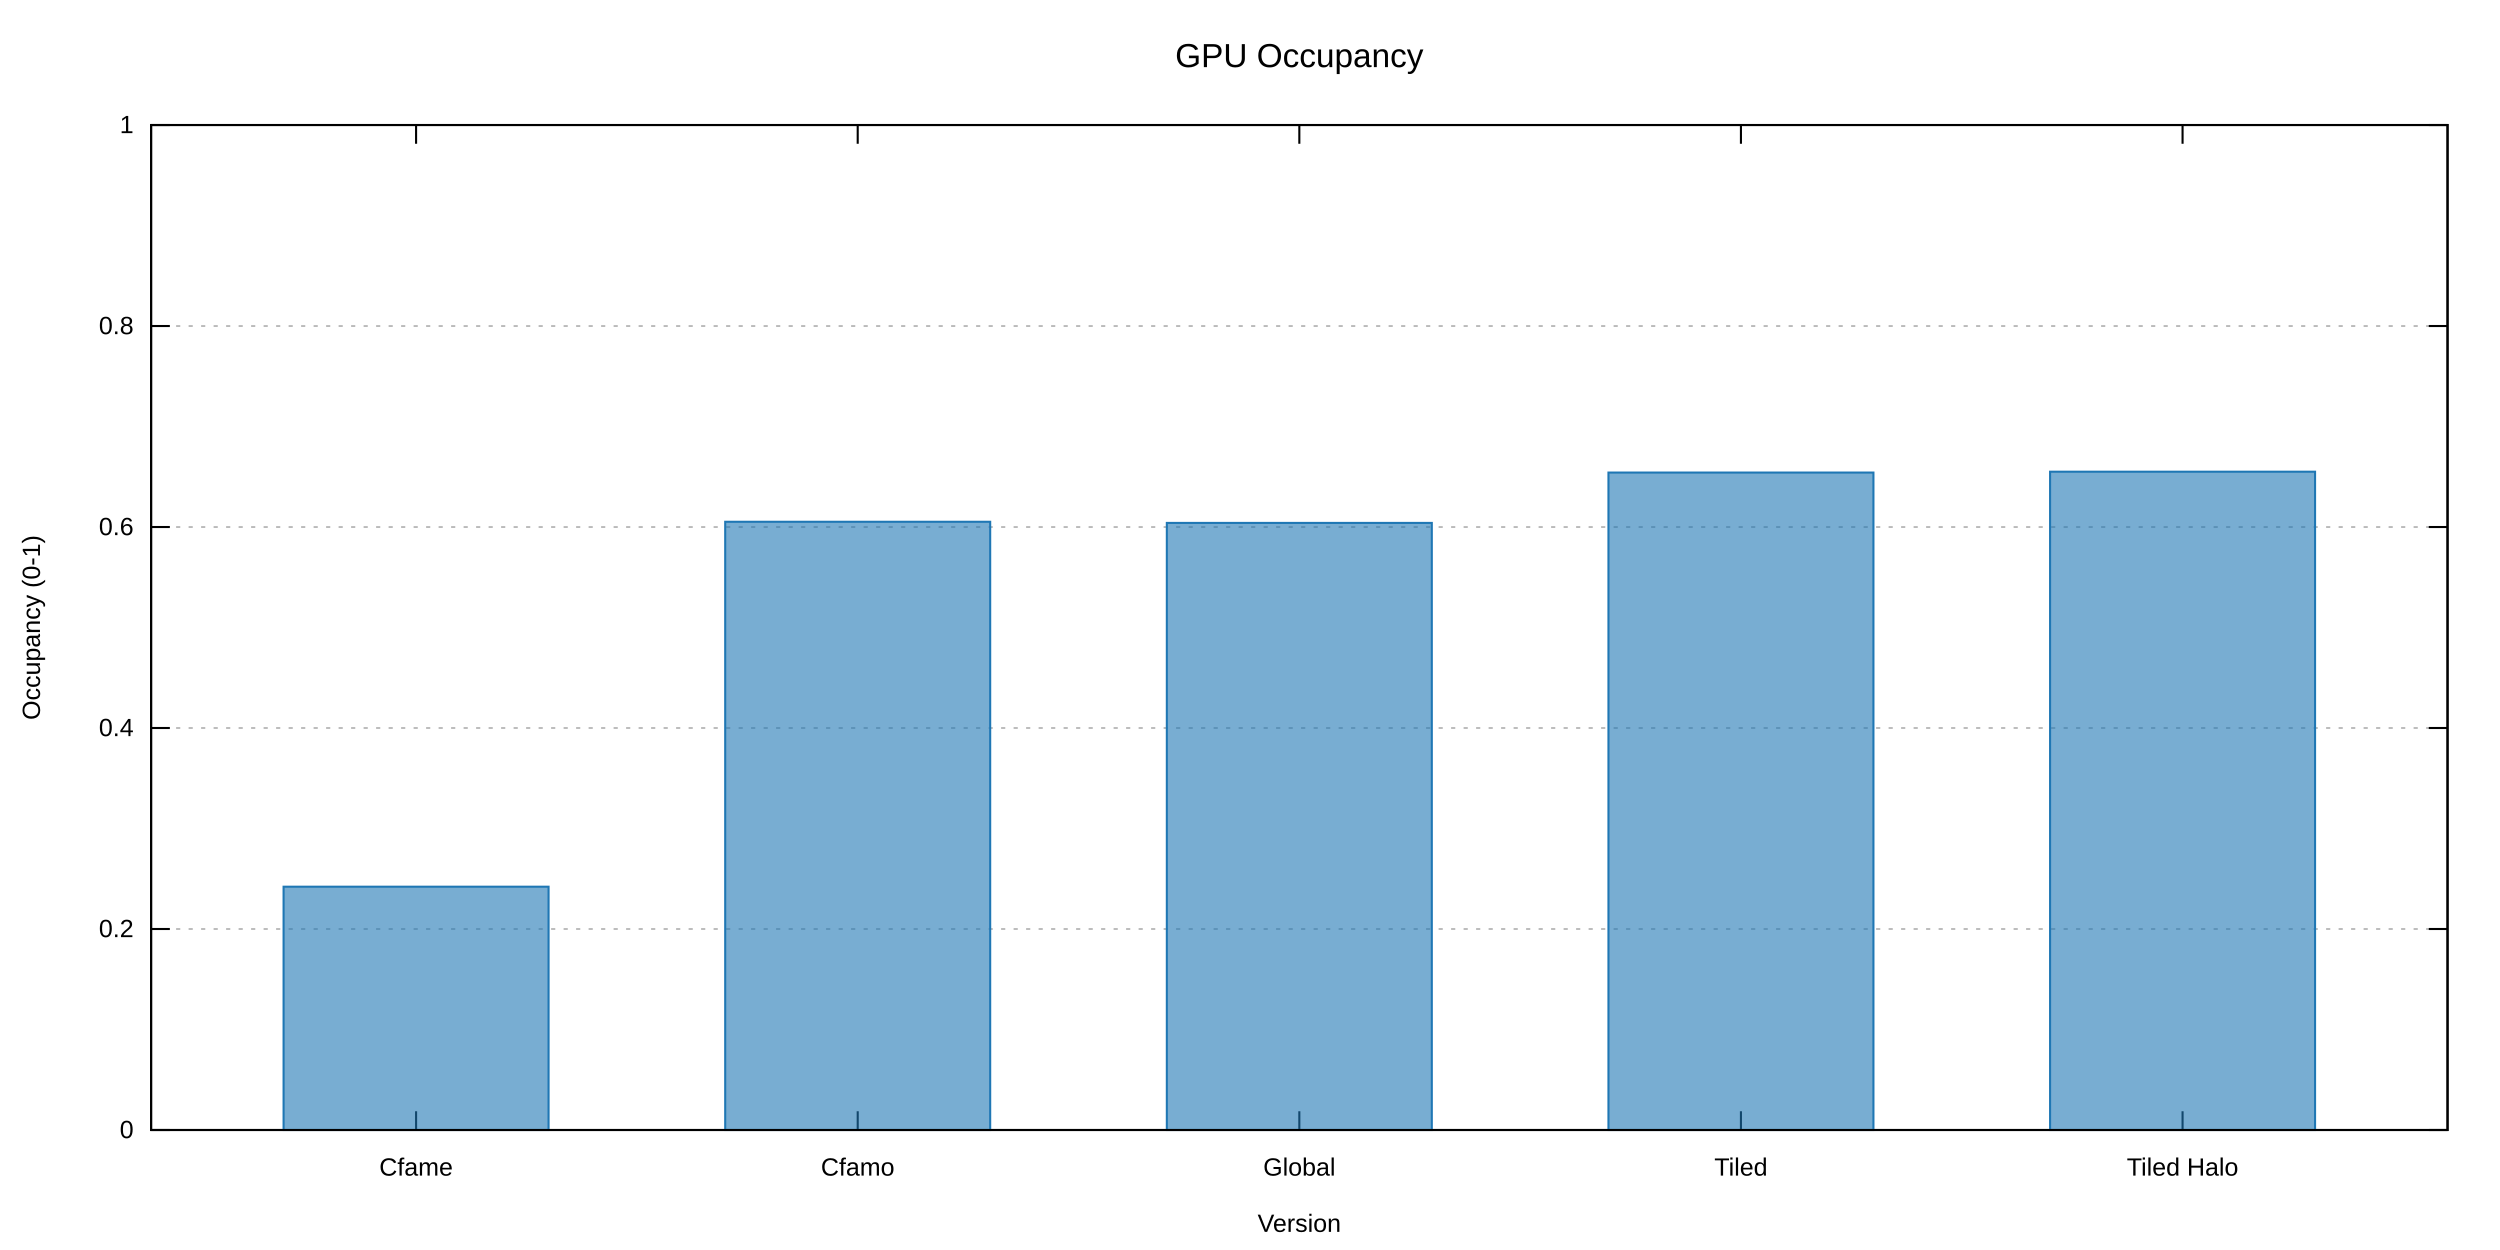
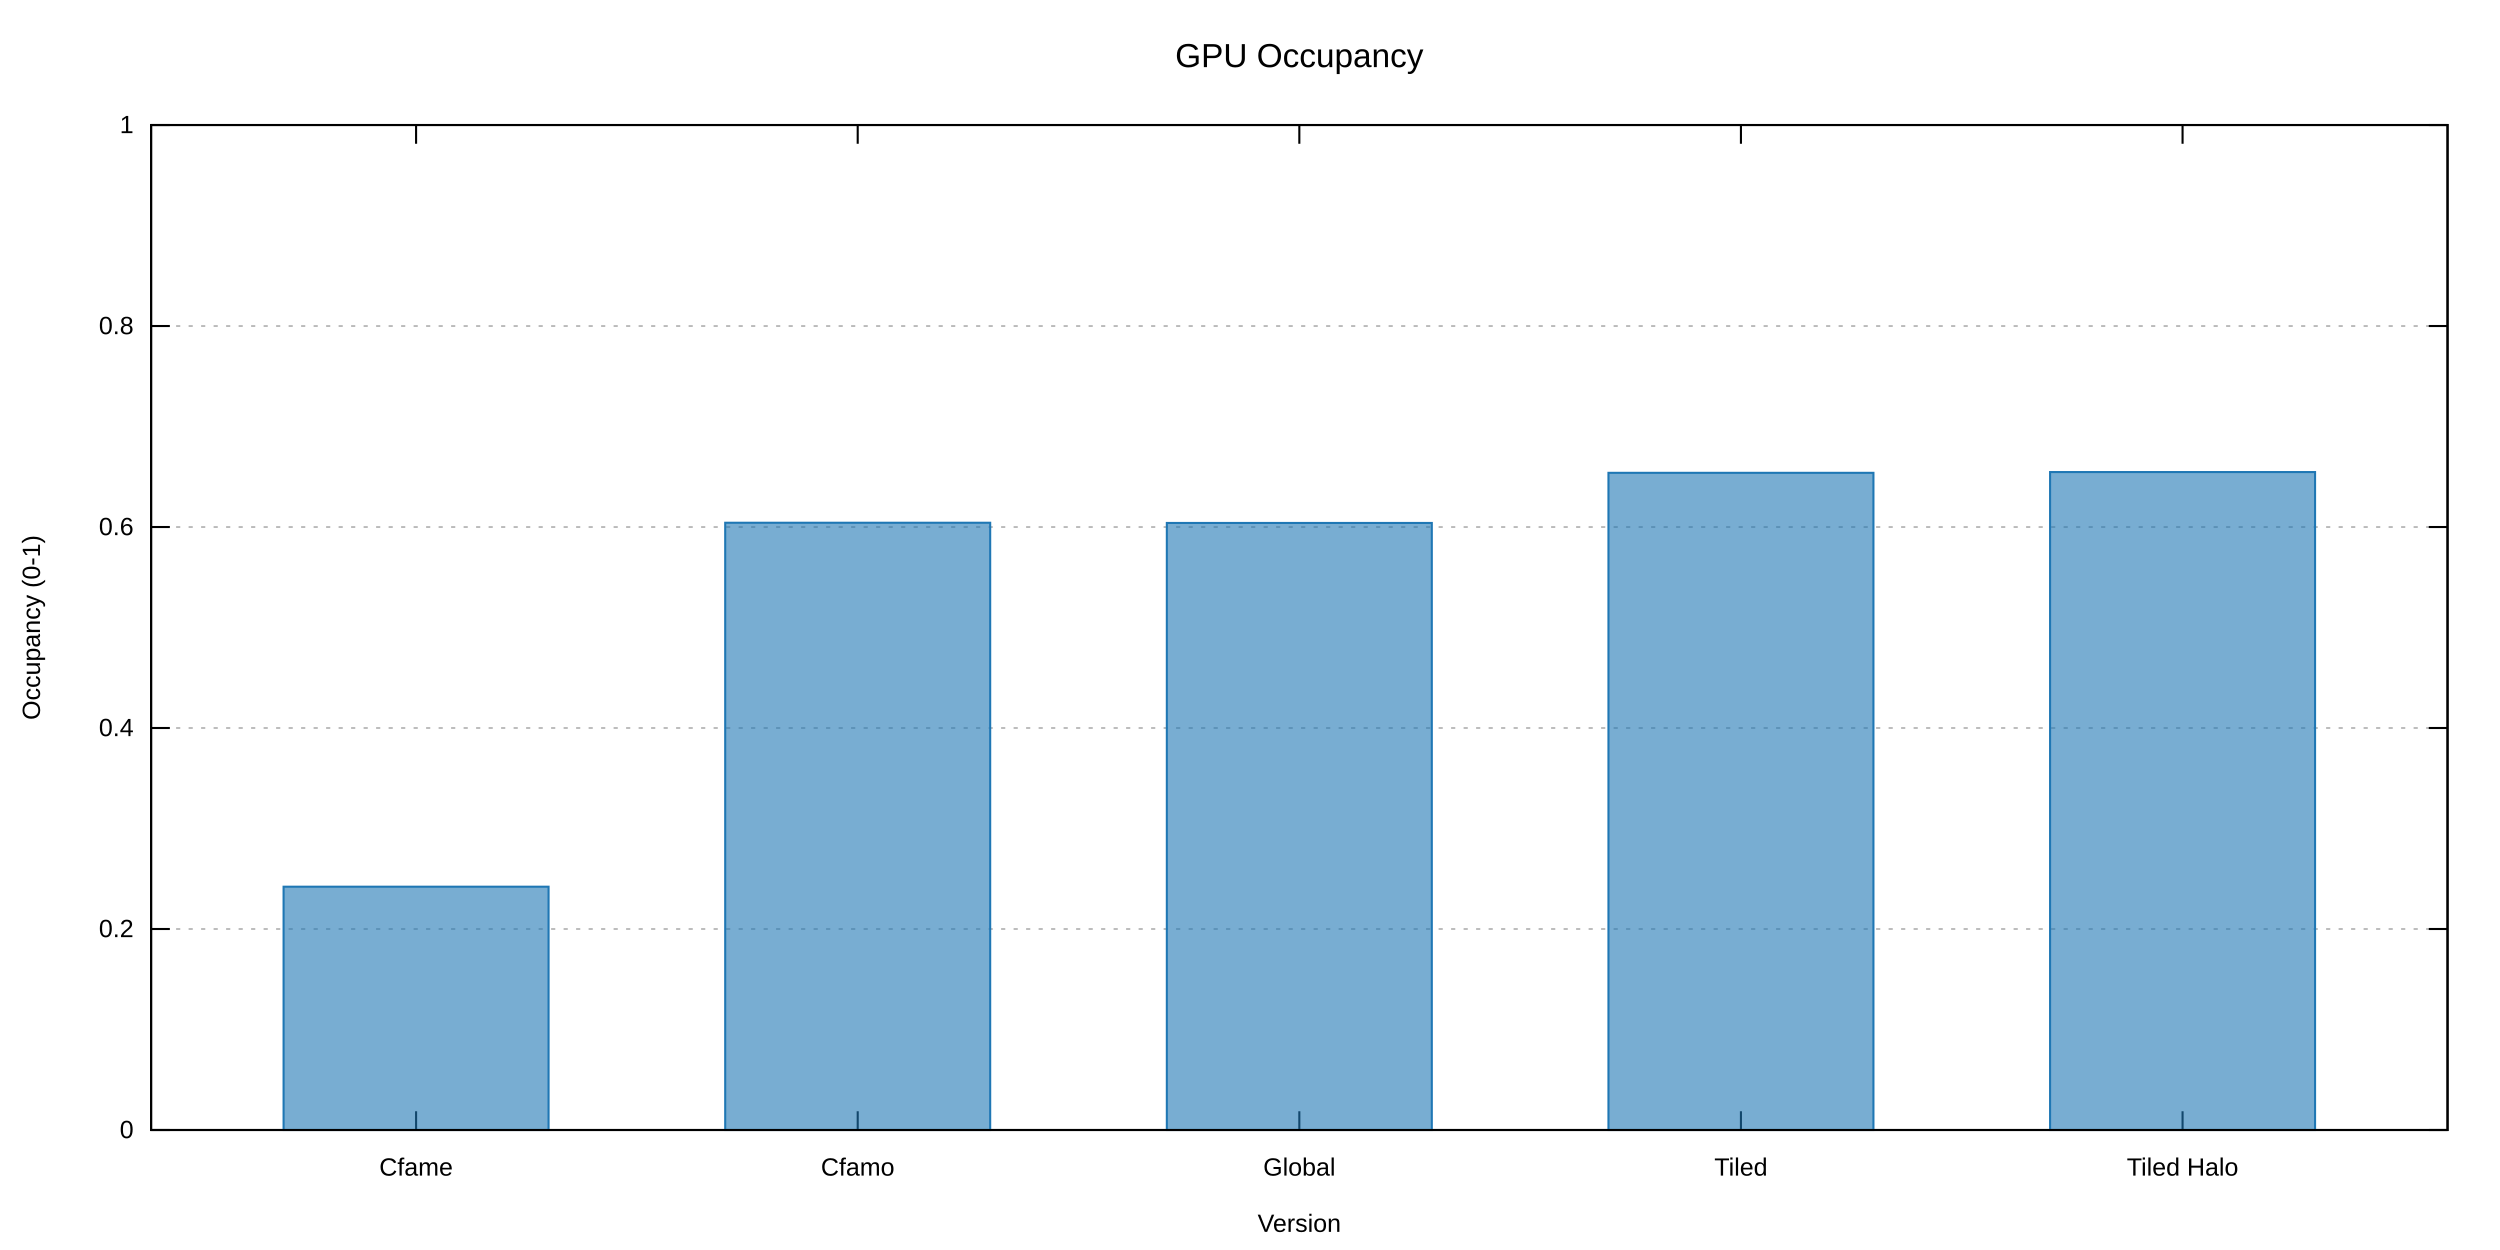
<svg xmlns="http://www.w3.org/2000/svg" xmlns:xlink="http://www.w3.org/1999/xlink" width="1200" height="600" viewBox="0 0 1200 600">
  <g id="gnuplot_canvas">
    <rect x="0" y="0" width="1200" height="600" fill="none" />
    <defs>
      <circle id="gpDot" r="0.5" stroke-width="0.5" stroke="currentColor" />
      <path id="gpPt0" stroke-width="0.222" stroke="currentColor" d="M-1,0 h2 M0,-1 v2" />
      <path id="gpPt1" stroke-width="0.222" stroke="currentColor" d="M-1,-1 L1,1 M1,-1 L-1,1" />
      <path id="gpPt2" stroke-width="0.222" stroke="currentColor" d="M-1,0 L1,0 M0,-1 L0,1 M-1,-1 L1,1 M-1,1 L1,-1" />
      <rect id="gpPt3" stroke-width="0.222" stroke="currentColor" x="-1" y="-1" width="2" height="2" />
      <rect id="gpPt4" stroke-width="0.222" stroke="currentColor" fill="currentColor" x="-1" y="-1" width="2" height="2" />
      <circle id="gpPt5" stroke-width="0.222" stroke="currentColor" cx="0" cy="0" r="1" />
      <use xlink:href="#gpPt5" id="gpPt6" fill="currentColor" stroke="none" />
      <path id="gpPt7" stroke-width="0.222" stroke="currentColor" d="M0,-1.33 L-1.33,0.67 L1.33,0.67 z" />
      <use xlink:href="#gpPt7" id="gpPt8" fill="currentColor" stroke="none" />
      <use xlink:href="#gpPt7" id="gpPt9" stroke="currentColor" transform="rotate(180)" />
      <use xlink:href="#gpPt9" id="gpPt10" fill="currentColor" stroke="none" />
      <use xlink:href="#gpPt3" id="gpPt11" stroke="currentColor" transform="rotate(45)" />
      <use xlink:href="#gpPt11" id="gpPt12" fill="currentColor" stroke="none" />
      <path id="gpPt13" stroke-width="0.222" stroke="currentColor" d="M0,1.330 L1.265,0.411 L0.782,-1.067 L-0.782,-1.076 L-1.265,0.411 z" />
      <use xlink:href="#gpPt13" id="gpPt14" fill="currentColor" stroke="none" />
      <filter id="textbox" filterUnits="objectBoundingBox" x="0" y="0" height="1" width="1">
        <feFlood flood-color="white" flood-opacity="1" result="bgnd" />
        <feComposite in="SourceGraphic" in2="bgnd" operator="atop" />
      </filter>
      <filter id="greybox" filterUnits="objectBoundingBox" x="0" y="0" height="1" width="1">
        <feFlood flood-color="lightgrey" flood-opacity="1" result="grey" />
        <feComposite in="SourceGraphic" in2="grey" operator="atop" />
      </filter>
    </defs>
    <g fill="none" color="white" stroke="currentColor" stroke-width="1.00" stroke-linecap="butt" stroke-linejoin="miter">
</g>
    <g fill="none" color="black" stroke="currentColor" stroke-width="1.00" stroke-linecap="butt" stroke-linejoin="miter">
</g>
    <g fill="none" color="black" stroke="black" stroke-width="0.50" stroke-linecap="butt" stroke-linejoin="miter">
</g>
    <g fill="none" color="gray" stroke="currentColor" stroke-width="0.50" stroke-linecap="butt" stroke-linejoin="miter">
      <path stroke="gray" stroke-dasharray="2,4" class="gridline" d="M72.53,542.40 L1174.82,542.40  " />
    </g>
    <g fill="none" color="gray" stroke="gray" stroke-width="1.00" stroke-linecap="butt" stroke-linejoin="miter">
</g>
    <g fill="none" color="black" stroke="currentColor" stroke-width="1.00" stroke-linecap="butt" stroke-linejoin="miter">
      <path stroke="black" d="M72.53,542.40 L81.53,542.40 M1174.82,542.40 L1165.82,542.40  " />
      <g transform="translate(64.14,546.30)" stroke="none" fill="black" font-family="Arial" font-size="12.00" text-anchor="end">
        <text>
          <tspan font-family="Arial"> 0</tspan>
        </text>
      </g>
    </g>
    <g fill="none" color="black" stroke="currentColor" stroke-width="1.00" stroke-linecap="butt" stroke-linejoin="miter">
</g>
    <g fill="none" color="black" stroke="black" stroke-width="0.50" stroke-linecap="butt" stroke-linejoin="miter">
</g>
    <g fill="none" color="gray" stroke="currentColor" stroke-width="0.50" stroke-linecap="butt" stroke-linejoin="miter">
      <path stroke="gray" stroke-dasharray="2,4" class="gridline" d="M72.53,445.92 L1174.82,445.92  " />
    </g>
    <g fill="none" color="gray" stroke="gray" stroke-width="1.00" stroke-linecap="butt" stroke-linejoin="miter">
</g>
    <g fill="none" color="black" stroke="currentColor" stroke-width="1.00" stroke-linecap="butt" stroke-linejoin="miter">
      <path stroke="black" d="M72.53,445.92 L81.53,445.92 M1174.82,445.92 L1165.82,445.92  " />
      <g transform="translate(64.14,449.82)" stroke="none" fill="black" font-family="Arial" font-size="12.00" text-anchor="end">
        <text>
          <tspan font-family="Arial"> 0.2</tspan>
        </text>
      </g>
    </g>
    <g fill="none" color="black" stroke="currentColor" stroke-width="1.00" stroke-linecap="butt" stroke-linejoin="miter">
</g>
    <g fill="none" color="black" stroke="black" stroke-width="0.50" stroke-linecap="butt" stroke-linejoin="miter">
</g>
    <g fill="none" color="gray" stroke="currentColor" stroke-width="0.50" stroke-linecap="butt" stroke-linejoin="miter">
      <path stroke="gray" stroke-dasharray="2,4" class="gridline" d="M72.53,349.44 L1174.82,349.44  " />
    </g>
    <g fill="none" color="gray" stroke="gray" stroke-width="1.00" stroke-linecap="butt" stroke-linejoin="miter">
</g>
    <g fill="none" color="black" stroke="currentColor" stroke-width="1.00" stroke-linecap="butt" stroke-linejoin="miter">
      <path stroke="black" d="M72.53,349.44 L81.53,349.44 M1174.82,349.44 L1165.82,349.44  " />
      <g transform="translate(64.14,353.34)" stroke="none" fill="black" font-family="Arial" font-size="12.00" text-anchor="end">
        <text>
          <tspan font-family="Arial"> 0.4</tspan>
        </text>
      </g>
    </g>
    <g fill="none" color="black" stroke="currentColor" stroke-width="1.00" stroke-linecap="butt" stroke-linejoin="miter">
</g>
    <g fill="none" color="black" stroke="black" stroke-width="0.50" stroke-linecap="butt" stroke-linejoin="miter">
</g>
    <g fill="none" color="gray" stroke="currentColor" stroke-width="0.50" stroke-linecap="butt" stroke-linejoin="miter">
      <path stroke="gray" stroke-dasharray="2,4" class="gridline" d="M72.53,252.97 L1174.82,252.97  " />
    </g>
    <g fill="none" color="gray" stroke="gray" stroke-width="1.00" stroke-linecap="butt" stroke-linejoin="miter">
</g>
    <g fill="none" color="black" stroke="currentColor" stroke-width="1.00" stroke-linecap="butt" stroke-linejoin="miter">
      <path stroke="black" d="M72.53,252.97 L81.53,252.97 M1174.82,252.97 L1165.82,252.97  " />
      <g transform="translate(64.14,256.87)" stroke="none" fill="black" font-family="Arial" font-size="12.00" text-anchor="end">
        <text>
          <tspan font-family="Arial"> 0.6</tspan>
        </text>
      </g>
    </g>
    <g fill="none" color="black" stroke="currentColor" stroke-width="1.00" stroke-linecap="butt" stroke-linejoin="miter">
</g>
    <g fill="none" color="black" stroke="black" stroke-width="0.50" stroke-linecap="butt" stroke-linejoin="miter">
</g>
    <g fill="none" color="gray" stroke="currentColor" stroke-width="0.50" stroke-linecap="butt" stroke-linejoin="miter">
      <path stroke="gray" stroke-dasharray="2,4" class="gridline" d="M72.53,156.49 L1174.82,156.49  " />
    </g>
    <g fill="none" color="gray" stroke="gray" stroke-width="1.00" stroke-linecap="butt" stroke-linejoin="miter">
</g>
    <g fill="none" color="black" stroke="currentColor" stroke-width="1.00" stroke-linecap="butt" stroke-linejoin="miter">
      <path stroke="black" d="M72.53,156.49 L81.53,156.49 M1174.82,156.49 L1165.82,156.49  " />
      <g transform="translate(64.14,160.39)" stroke="none" fill="black" font-family="Arial" font-size="12.00" text-anchor="end">
        <text>
          <tspan font-family="Arial"> 0.8</tspan>
        </text>
      </g>
    </g>
    <g fill="none" color="black" stroke="currentColor" stroke-width="1.00" stroke-linecap="butt" stroke-linejoin="miter">
</g>
    <g fill="none" color="black" stroke="black" stroke-width="0.50" stroke-linecap="butt" stroke-linejoin="miter">
</g>
    <g fill="none" color="gray" stroke="currentColor" stroke-width="0.50" stroke-linecap="butt" stroke-linejoin="miter">
      <path stroke="gray" stroke-dasharray="2,4" class="gridline" d="M72.53,60.01 L1174.82,60.01  " />
    </g>
    <g fill="none" color="gray" stroke="gray" stroke-width="1.00" stroke-linecap="butt" stroke-linejoin="miter">
</g>
    <g fill="none" color="black" stroke="currentColor" stroke-width="1.00" stroke-linecap="butt" stroke-linejoin="miter">
      <path stroke="black" d="M72.53,60.01 L81.53,60.01 M1174.82,60.01 L1165.82,60.01  " />
      <g transform="translate(64.14,63.91)" stroke="none" fill="black" font-family="Arial" font-size="12.00" text-anchor="end">
        <text>
          <tspan font-family="Arial"> 1</tspan>
        </text>
      </g>
    </g>
    <g fill="none" color="black" stroke="currentColor" stroke-width="1.00" stroke-linecap="butt" stroke-linejoin="miter">
      <path stroke="black" d="M199.72,542.40 L199.72,533.40 M199.72,60.01 L199.72,69.01  " />
      <g transform="translate(199.72,564.30)" stroke="none" fill="black" font-family="Arial" font-size="12.00" text-anchor="middle">
        <text>
          <tspan font-family="Arial">Cfame</tspan>
        </text>
      </g>
    </g>
    <g fill="none" color="black" stroke="currentColor" stroke-width="1.00" stroke-linecap="butt" stroke-linejoin="miter">
      <path stroke="black" d="M411.70,542.40 L411.70,533.40 M411.70,60.01 L411.70,69.01  " />
      <g transform="translate(411.70,564.30)" stroke="none" fill="black" font-family="Arial" font-size="12.00" text-anchor="middle">
        <text>
          <tspan font-family="Arial">Cfamo</tspan>
        </text>
      </g>
    </g>
    <g fill="none" color="black" stroke="currentColor" stroke-width="1.00" stroke-linecap="butt" stroke-linejoin="miter">
      <path stroke="black" d="M623.68,542.40 L623.68,533.40 M623.68,60.01 L623.68,69.01  " />
      <g transform="translate(623.68,564.30)" stroke="none" fill="black" font-family="Arial" font-size="12.00" text-anchor="middle">
        <text>
          <tspan font-family="Arial">Global</tspan>
        </text>
      </g>
    </g>
    <g fill="none" color="black" stroke="currentColor" stroke-width="1.00" stroke-linecap="butt" stroke-linejoin="miter">
      <path stroke="black" d="M835.65,542.40 L835.65,533.40 M835.65,60.01 L835.65,69.01  " />
      <g transform="translate(835.65,564.30)" stroke="none" fill="black" font-family="Arial" font-size="12.00" text-anchor="middle">
        <text>
          <tspan font-family="Arial">Tiled</tspan>
        </text>
      </g>
    </g>
    <g fill="none" color="black" stroke="currentColor" stroke-width="1.00" stroke-linecap="butt" stroke-linejoin="miter">
      <path stroke="black" d="M1047.63,542.40 L1047.63,533.40 M1047.63,60.01 L1047.63,69.01  " />
      <g transform="translate(1047.63,564.30)" stroke="none" fill="black" font-family="Arial" font-size="12.00" text-anchor="middle">
        <text>
          <tspan font-family="Arial">Tiled Halo</tspan>
        </text>
      </g>
    </g>
    <g fill="none" color="black" stroke="currentColor" stroke-width="1.00" stroke-linecap="butt" stroke-linejoin="miter">
</g>
    <g fill="none" color="black" stroke="currentColor" stroke-width="1.00" stroke-linecap="butt" stroke-linejoin="miter">
      <path stroke="black" d="M72.53,60.01 L72.53,542.40 L1174.82,542.40 L1174.82,60.01 L72.53,60.01 Z  " />
    </g>
    <g fill="none" color="black" stroke="currentColor" stroke-width="1.00" stroke-linecap="butt" stroke-linejoin="miter">
      <g transform="translate(19.18,301.21) rotate(270)" stroke="none" fill="black" font-family="Arial" font-size="12.00" text-anchor="middle">
        <text>
          <tspan font-family="Arial">Occupancy (0-1)</tspan>
        </text>
      </g>
    </g>
    <g fill="none" color="black" stroke="currentColor" stroke-width="1.00" stroke-linecap="butt" stroke-linejoin="miter">
      <g transform="translate(623.67,591.30)" stroke="none" fill="black" font-family="Arial" font-size="12.00" text-anchor="middle">
        <text>
          <tspan font-family="Arial">Version</tspan>
        </text>
      </g>
    </g>
    <g fill="none" color="black" stroke="currentColor" stroke-width="1.00" stroke-linecap="butt" stroke-linejoin="miter">
</g>
    <g id="gnuplot_plot_1">
      <g fill="none" color="black" stroke="currentColor" stroke-width="1.00" stroke-linecap="butt" stroke-linejoin="miter">
        <g stroke="none" shape-rendering="crispEdges">
          <polygon fill="rgb( 31, 119, 180)" fill-opacity="0.6" points="136.12,542.40 263.32,542.40 263.32,425.61 136.12,425.61 " />
        </g>
        <path stroke="rgb( 31, 119, 180)" d="M136.12,542.40 L136.12,425.62 L263.31,425.62 L263.31,542.40 L136.12,542.40 Z  " />
        <g stroke="none" shape-rendering="crispEdges">
-           <polygon fill="rgb( 31, 119, 180)" fill-opacity="0.6" points="348.10,542.40 475.30,542.40 475.30,250.44 348.10,250.44 " />
-         </g>
-         <path stroke="rgb( 31, 119, 180)" d="M348.10,542.40 L348.10,250.45 L475.29,250.45 L475.29,542.40 L348.10,542.40 Z  " />
-         <g stroke="none" shape-rendering="crispEdges">
-           <polygon fill="rgb( 31, 119, 180)" fill-opacity="0.6" points="560.08,542.40 687.28,542.40 687.28,250.99 560.08,250.99 " />
-         </g>
-         <path stroke="rgb( 31, 119, 180)" d="M560.08,542.40 L560.08,251.00 L687.27,251.00 L687.27,542.40 L560.08,542.40 Z  " />
-         <g stroke="none" shape-rendering="crispEdges">
-           <polygon fill="rgb( 31, 119, 180)" fill-opacity="0.6" points="772.06,542.40 899.26,542.40 899.26,226.82 772.06,226.82 " />
-         </g>
-         <path stroke="rgb( 31, 119, 180)" d="M772.06,542.40 L772.06,226.83 L899.25,226.83 L899.25,542.40 L772.06,542.40 Z  " />
-         <g stroke="none" shape-rendering="crispEdges">
-           <polygon fill="rgb( 31, 119, 180)" fill-opacity="0.6" points="984.04,542.40 1111.24,542.40 1111.24,226.41 984.04,226.41 " />
-         </g>
-         <path stroke="rgb( 31, 119, 180)" d="M984.04,542.40 L984.04,226.42 L1111.23,226.42 L1111.23,542.40 L984.04,542.40 Z  " />
+           <polygon fill="rgb( 31, 119, 180)" fill-opacity="0.6" points="348.10,542.40 475.30,542.40 475.30,250.91 348.10,250.91 " />
+         </g>
+         <path stroke="rgb( 31, 119, 180)" d="M348.10,542.40 L348.10,250.92 L475.29,250.92 L475.29,542.40 L348.10,542.40 Z  " />
+         <g stroke="none" shape-rendering="crispEdges">
+           <polygon fill="rgb( 31, 119, 180)" fill-opacity="0.6" points="560.08,542.40 687.28,542.40 687.28,251.01 560.08,251.01 " />
+         </g>
+         <path stroke="rgb( 31, 119, 180)" d="M560.08,542.40 L560.08,251.02 L687.27,251.02 L687.27,542.40 L560.08,542.40 Z  " />
+         <g stroke="none" shape-rendering="crispEdges">
+           <polygon fill="rgb( 31, 119, 180)" fill-opacity="0.6" points="772.06,542.40 899.26,542.40 899.26,226.95 772.06,226.95 " />
+         </g>
+         <path stroke="rgb( 31, 119, 180)" d="M772.06,542.40 L772.06,226.96 L899.25,226.96 L899.25,542.40 L772.06,542.40 Z  " />
+         <g stroke="none" shape-rendering="crispEdges">
+           <polygon fill="rgb( 31, 119, 180)" fill-opacity="0.6" points="984.04,542.40 1111.24,542.40 1111.24,226.58 984.04,226.58 " />
+         </g>
+         <path stroke="rgb( 31, 119, 180)" d="M984.04,542.40 L984.04,226.59 L1111.23,226.59 L1111.23,542.40 L984.04,542.40 Z  " />
      </g>
    </g>
    <g fill="none" color="white" stroke="rgb( 31, 119, 180)" stroke-width="2.00" stroke-linecap="butt" stroke-linejoin="miter">
</g>
    <g fill="none" color="black" stroke="currentColor" stroke-width="2.00" stroke-linecap="butt" stroke-linejoin="miter">
</g>
    <g fill="none" color="black" stroke="black" stroke-width="1.00" stroke-linecap="butt" stroke-linejoin="miter">
</g>
    <g fill="none" color="black" stroke="currentColor" stroke-width="1.00" stroke-linecap="butt" stroke-linejoin="miter">
      <path stroke="black" d="M72.53,60.01 L72.53,542.40 L1174.82,542.40 L1174.82,60.01 L72.53,60.01 Z  " />
    </g>
    <g fill="none" color="black" stroke="currentColor" stroke-width="1.00" stroke-linecap="butt" stroke-linejoin="miter">
      <g transform="translate(623.67,32.21)" stroke="none" fill="black" font-family="Arial" font-size="16.00" text-anchor="middle">
        <text>
          <tspan font-family="Arial">GPU Occupancy</tspan>
        </text>
      </g>
    </g>
    <g fill="none" color="black" stroke="currentColor" stroke-width="1.00" stroke-linecap="butt" stroke-linejoin="miter">
</g>
  </g>
</svg>
